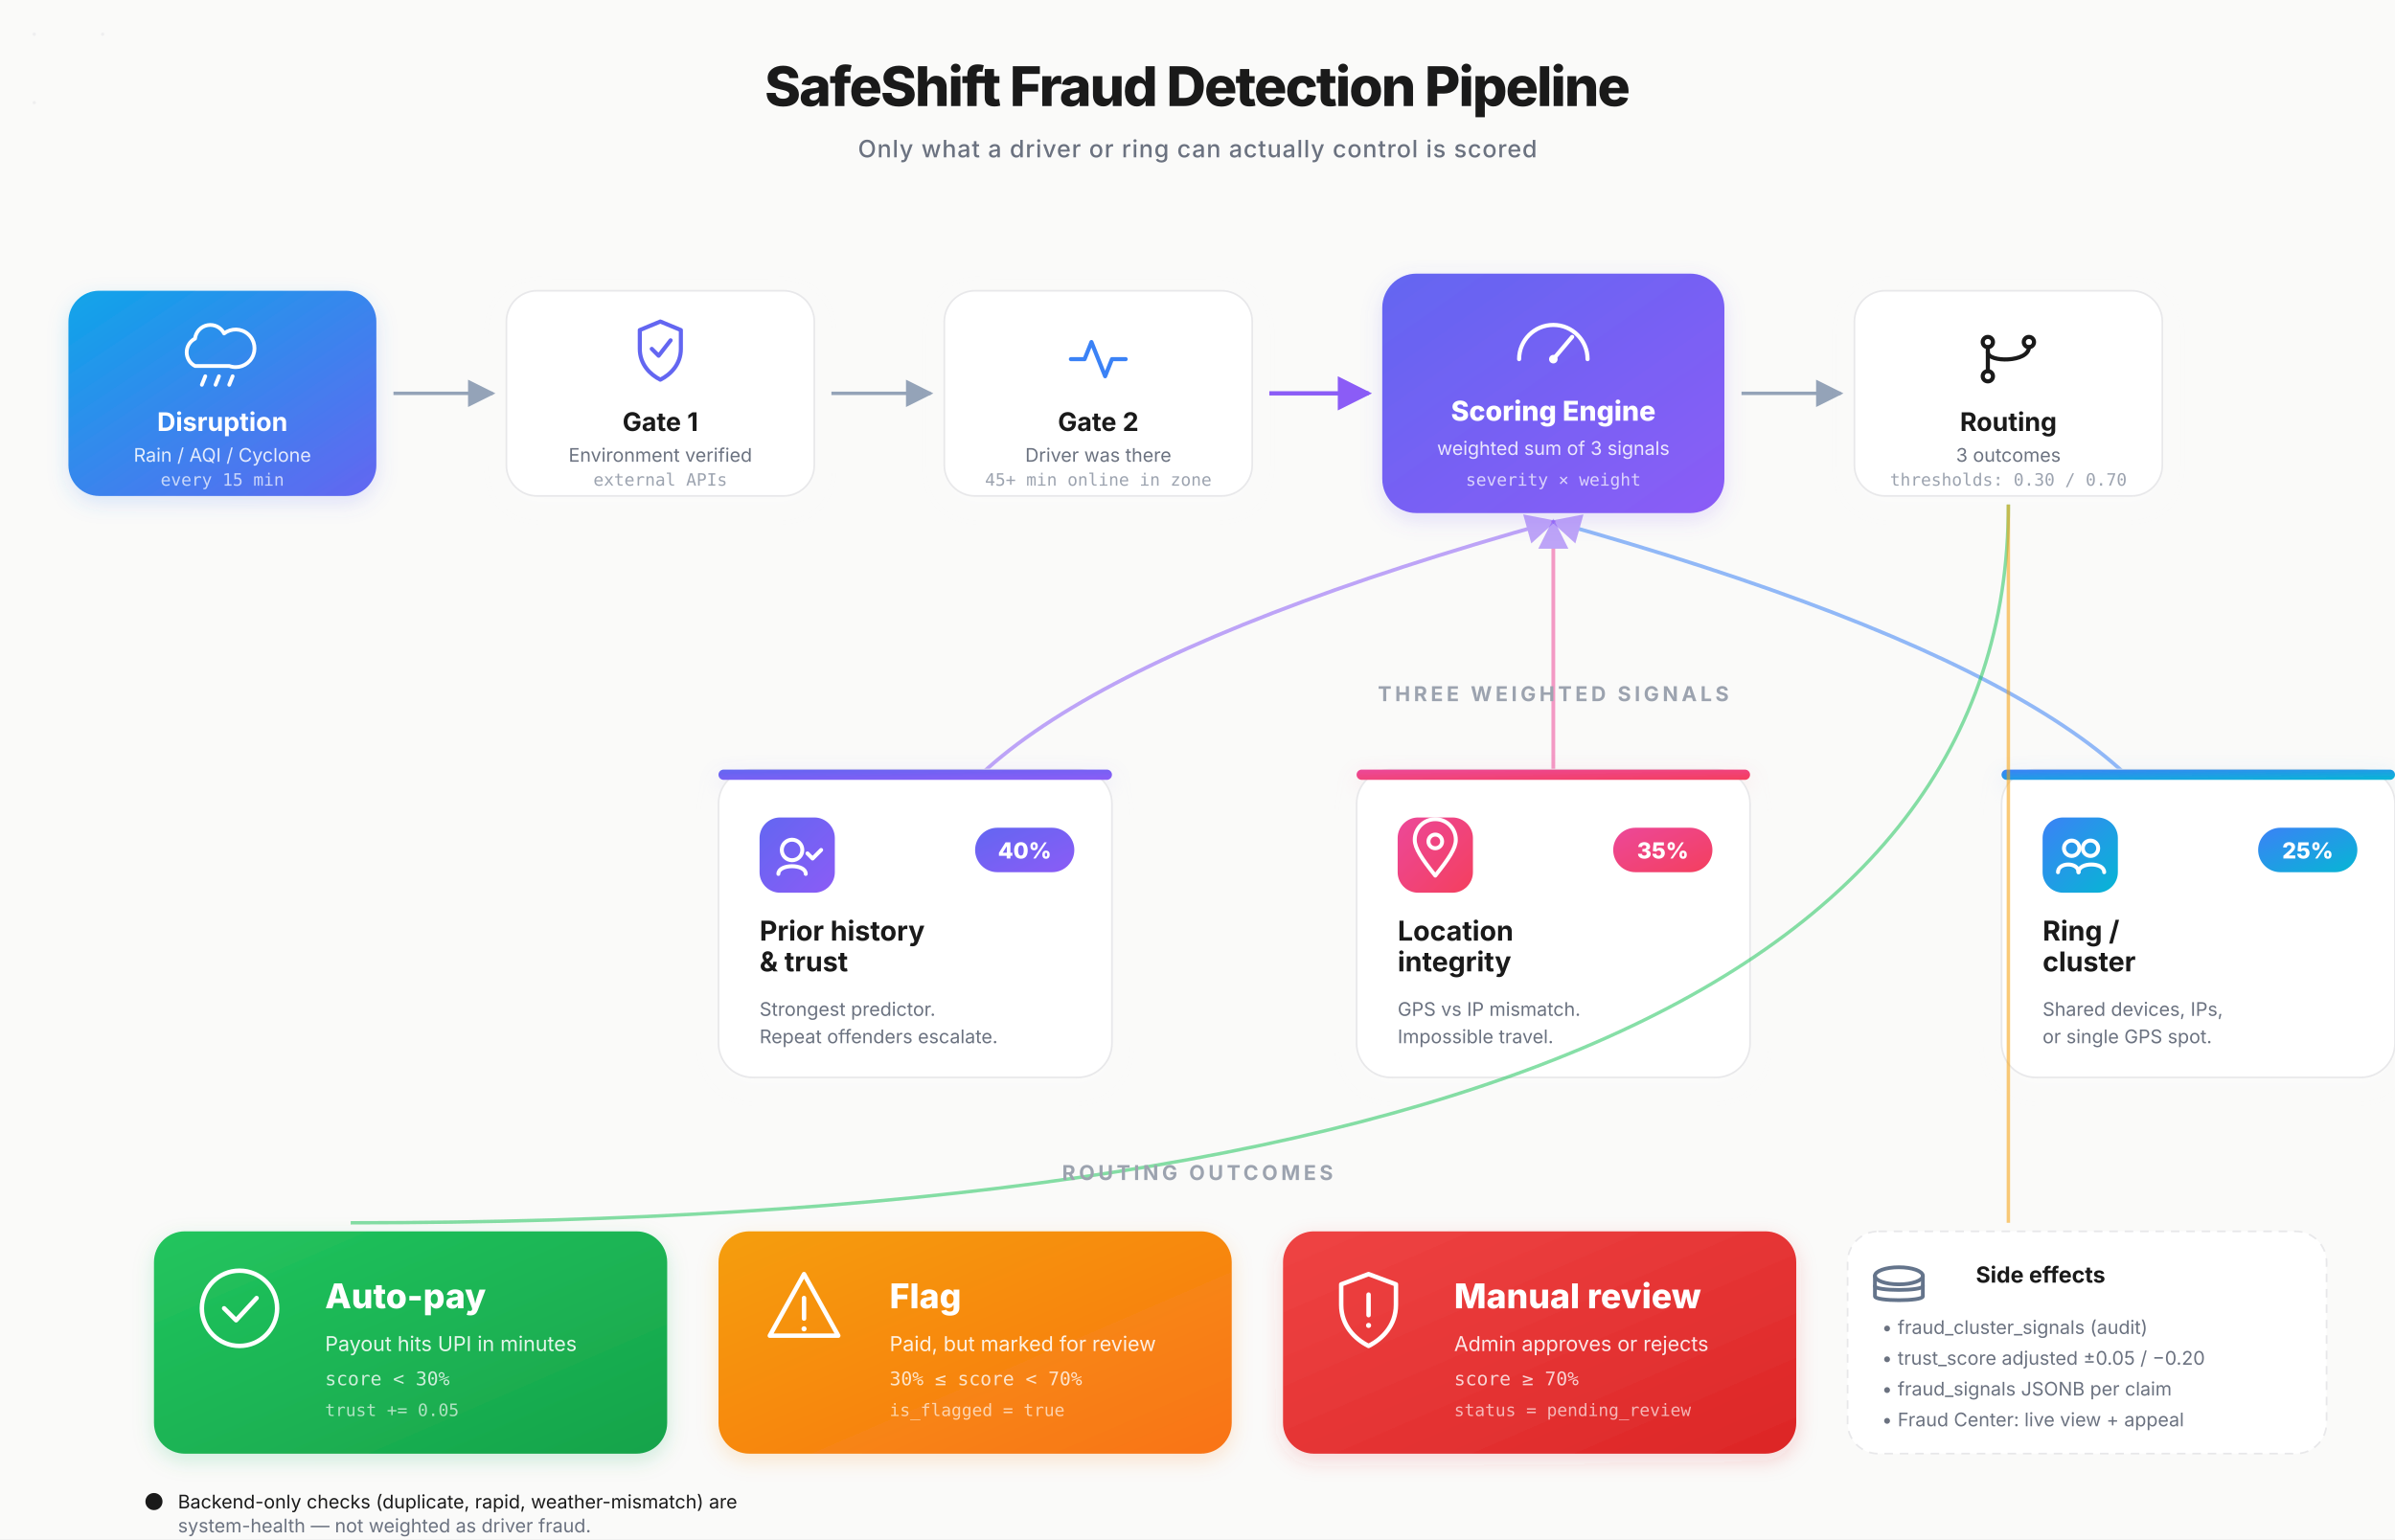
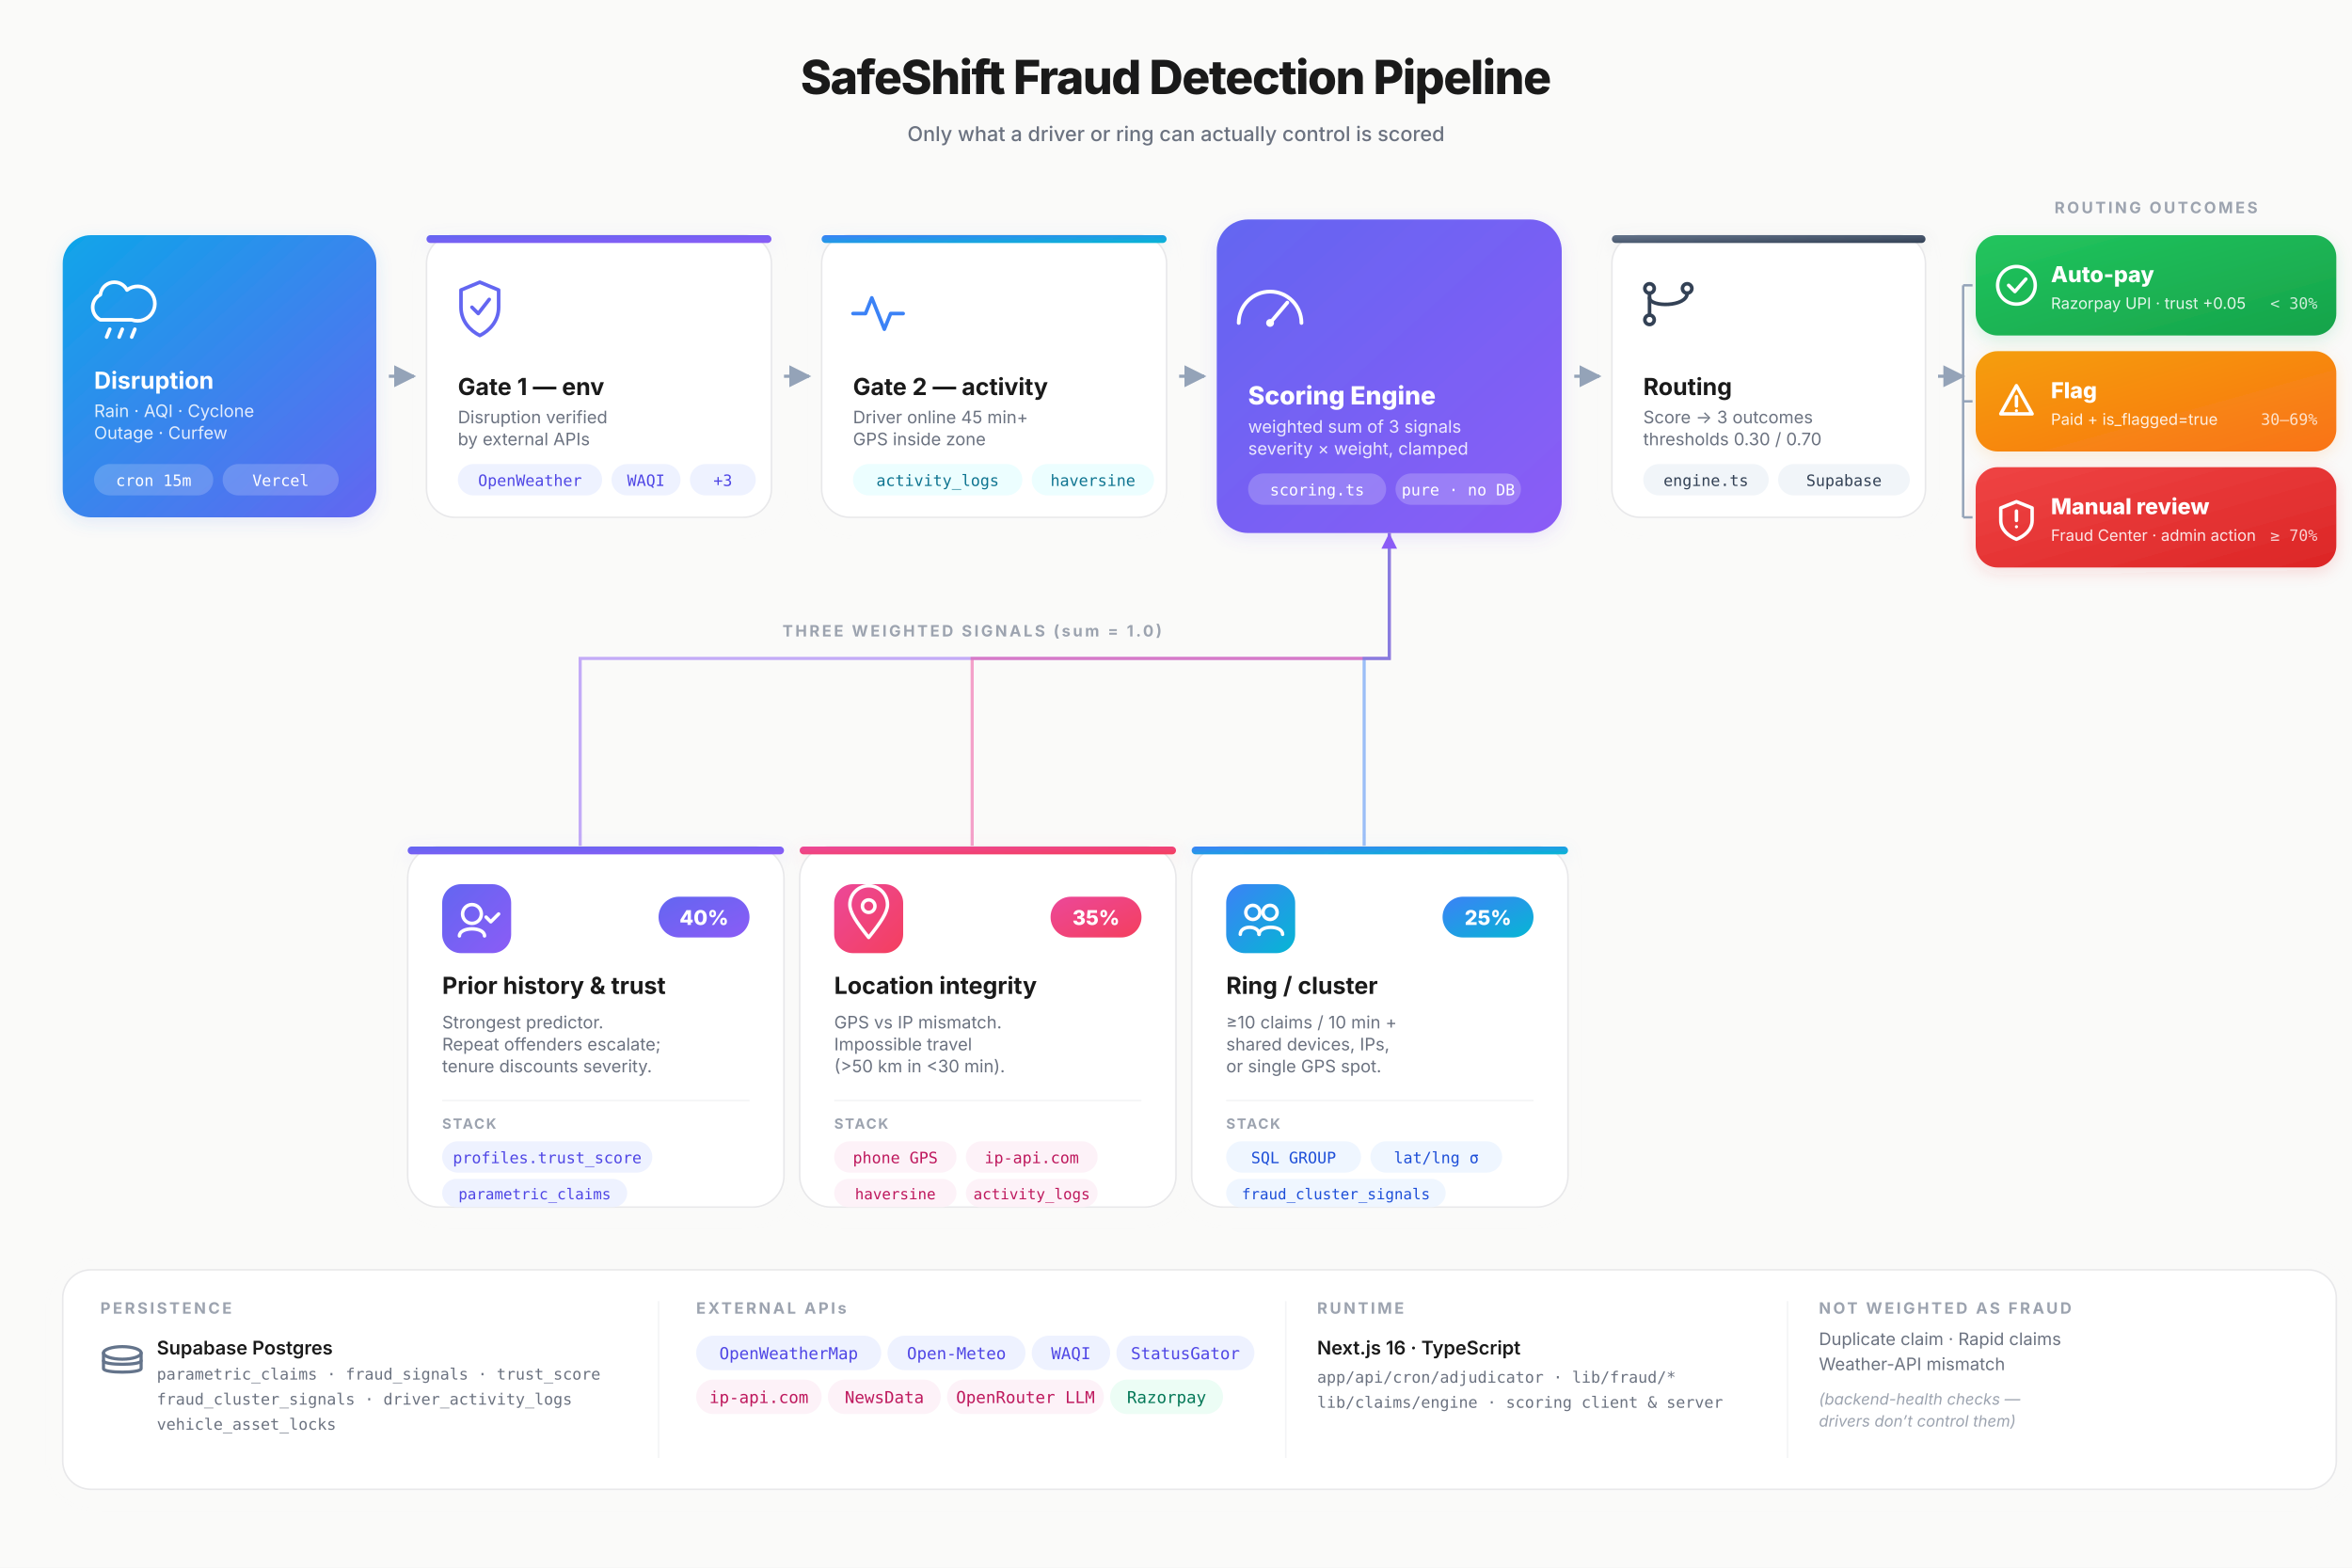
- <svg xmlns="http://www.w3.org/2000/svg" viewBox="0 0 1400 900" font-family="Inter, -apple-system, BlinkMacSystemFont, 'Segoe UI', system-ui, sans-serif">
+ <svg xmlns="http://www.w3.org/2000/svg" viewBox="0 0 1500 1000" font-family="Inter, -apple-system, BlinkMacSystemFont, 'Segoe UI', system-ui, sans-serif">
  <defs>
    <linearGradient id="gIndigo" x1="0" y1="0" x2="1" y2="1">
      <stop offset="0%" stop-color="#6366F1" />
      <stop offset="100%" stop-color="#8B5CF6" />
    </linearGradient>
    <linearGradient id="gPink" x1="0" y1="0" x2="1" y2="1">
      <stop offset="0%" stop-color="#EC4899" />
      <stop offset="100%" stop-color="#F43F5E" />
    </linearGradient>
    <linearGradient id="gBlue" x1="0" y1="0" x2="1" y2="1">
      <stop offset="0%" stop-color="#3B82F6" />
      <stop offset="100%" stop-color="#06B6D4" />
    </linearGradient>
    <linearGradient id="gGreen" x1="0" y1="0" x2="1" y2="1">
      <stop offset="0%" stop-color="#22C55E" />
      <stop offset="100%" stop-color="#16A34A" />
    </linearGradient>
    <linearGradient id="gAmber" x1="0" y1="0" x2="1" y2="1">
      <stop offset="0%" stop-color="#F59E0B" />
      <stop offset="100%" stop-color="#F97316" />
    </linearGradient>
    <linearGradient id="gRed" x1="0" y1="0" x2="1" y2="1">
      <stop offset="0%" stop-color="#EF4444" />
      <stop offset="100%" stop-color="#DC2626" />
    </linearGradient>
    <linearGradient id="gSky" x1="0" y1="0" x2="1" y2="1">
      <stop offset="0%" stop-color="#0EA5E9" />
      <stop offset="100%" stop-color="#6366F1" />
    </linearGradient>
    <linearGradient id="gSlate" x1="0" y1="0" x2="1" y2="1">
      <stop offset="0%" stop-color="#64748B" />
-       <stop offset="100%" stop-color="#475569" />
+       <stop offset="100%" stop-color="#334155" />
    </linearGradient>
    <filter id="softShadow" x="-20%" y="-20%" width="140%" height="140%">
-       <feGaussianBlur stdDeviation="6" result="blur" />
-       <feOffset dy="4" />
+       <feGaussianBlur stdDeviation="5" result="blur" />
+       <feOffset dy="3" />
      <feComponentTransfer>
-         <feFuncA type="linear" slope="0.18" />
+         <feFuncA type="linear" slope="0.14" />
      </feComponentTransfer>
      <feMerge>
        <feMergeNode />
        <feMergeNode in="SourceGraphic" />
      </feMerge>
    </filter>
-     <marker id="arrow" viewBox="0 0 10 10" refX="9" refY="5" markerWidth="8" markerHeight="8" orient="auto-start-reverse">
+     <marker id="arrow" viewBox="0 0 10 10" refX="9" refY="5" markerWidth="7" markerHeight="7" orient="auto-start-reverse">
      <path d="M 0 0 L 10 5 L 0 10 z" fill="#94A3B8" />
    </marker>
-     <marker id="arrowIndigo" viewBox="0 0 10 10" refX="9" refY="5" markerWidth="8" markerHeight="8" orient="auto-start-reverse">
+     <marker id="arrowIndigo" viewBox="0 0 10 10" refX="9" refY="5" markerWidth="7" markerHeight="7" orient="auto-start-reverse">
      <path d="M 0 0 L 10 5 L 0 10 z" fill="#8B5CF6" />
    </marker>
-     <marker id="arrowGreen" viewBox="0 0 10 10" refX="9" refY="5" markerWidth="8" markerHeight="8" orient="auto-start-reverse">
-       <path d="M 0 0 L 10 5 L 0 10 z" fill="#22C55E" />
-     </marker>
-     <marker id="arrowAmber" viewBox="0 0 10 10" refX="9" refY="5" markerWidth="8" markerHeight="8" orient="auto-start-reverse">
-       <path d="M 0 0 L 10 5 L 0 10 z" fill="#F59E0B" />
-     </marker>
-     <marker id="arrowRed" viewBox="0 0 10 10" refX="9" refY="5" markerWidth="8" markerHeight="8" orient="auto-start-reverse">
-       <path d="M 0 0 L 10 5 L 0 10 z" fill="#EF4444" />
-     </marker>
  </defs>
-   <rect width="1400" height="900" fill="#FAFAF9" />
-   <g fill="#E8E8EA" opacity="0.6">
-     <circle cx="20" cy="20" r="1" />
-     <circle cx="20" cy="60" r="1" />
-     <circle cx="60" cy="20" r="1" />
-   </g>
-   <text x="700" y="62" text-anchor="middle" font-size="32" font-weight="800" fill="#1A1A1A" letter-spacing="-1">
+   <rect width="1500" height="1000" fill="#FAFAF9" />
+   <text x="750" y="60" text-anchor="middle" font-size="30" font-weight="800" fill="#1A1A1A" letter-spacing="-0.8">
    SafeShift Fraud Detection Pipeline
  </text>
-   <text x="700" y="92" text-anchor="middle" font-size="14" font-weight="500" fill="#6B7280" letter-spacing="0.5">
+   <text x="750" y="90" text-anchor="middle" font-size="13" font-weight="500" fill="#6B7280">
    Only what a driver or ring can actually control is scored
  </text>
  <g filter="url(#softShadow)">
-     <rect x="40" y="170" width="180" height="120" rx="18" fill="url(#gSky)" />
-   </g>
-   <g transform="translate(130, 202)" fill="none" stroke="#fff" stroke-width="2.2" stroke-linecap="round" stroke-linejoin="round">
-     <path d="M -16 -4 a 9 9 0 0 1 17 -3 a 11 11 0 1 1 3 19 h -20 a 9 9 0 0 1 0 -16" />
-     <line x1="-10" y1="18" x2="-12" y2="23" />
-     <line x1="-2" y1="18" x2="-4" y2="23" />
-     <line x1="6" y1="18" x2="4" y2="23" />
-   </g>
-   <text x="130" y="252" text-anchor="middle" font-size="15" font-weight="700" fill="#fff">Disruption</text>
-   <text x="130" y="270" text-anchor="middle" font-size="11" fill="rgba(255,255,255,0.85)">Rain / AQI / Cyclone</text>
-   <text x="130" y="284" text-anchor="middle" font-size="10" font-family="IBM Plex Mono, monospace" fill="rgba(255,255,255,0.7)">every 15 min</text>
-   <line x1="230" y1="230" x2="288" y2="230" stroke="#94A3B8" stroke-width="2" marker-end="url(#arrow)" />
-   <g filter="url(#softShadow)">
-     <rect x="296" y="170" width="180" height="120" rx="18" fill="#fff" stroke="#E8E8EA" />
-   </g>
-   <g transform="translate(386, 202)" fill="none" stroke="#6366F1" stroke-width="2.4" stroke-linecap="round" stroke-linejoin="round">
+     <rect x="40" y="150" width="200" height="180" rx="18" fill="url(#gSky)" />
+   </g>
+   <g transform="translate(80, 190)" fill="none" stroke="#fff" stroke-width="2.3" stroke-linecap="round" stroke-linejoin="round">
+     <path d="M -16 -2 a 9 9 0 0 1 17 -3 a 11 11 0 1 1 3 19 h -20 a 9 9 0 0 1 0 -16" />
+     <line x1="-10" y1="20" x2="-12" y2="25" />
+     <line x1="-2" y1="20" x2="-4" y2="25" />
+     <line x1="6" y1="20" x2="4" y2="25" />
+   </g>
+   <text x="60" y="248" font-size="15" font-weight="700" fill="#fff">Disruption</text>
+   <text x="60" y="266" font-size="11" fill="rgba(255,255,255,0.85)">Rain · AQI · Cyclone</text>
+   <text x="60" y="280" font-size="11" fill="rgba(255,255,255,0.85)">Outage · Curfew</text>
+   <rect x="60" y="296" width="76" height="20" rx="10" fill="rgba(255,255,255,0.18)" />
+   <text x="98" y="310" text-anchor="middle" font-size="10" font-family="IBM Plex Mono, monospace" fill="#fff">cron 15m</text>
+   <rect x="142" y="296" width="74" height="20" rx="10" fill="rgba(255,255,255,0.18)" />
+   <text x="179" y="310" text-anchor="middle" font-size="10" font-family="IBM Plex Mono, monospace" fill="#fff">Vercel</text>
+   <line x1="248" y1="240" x2="264" y2="240" stroke="#94A3B8" stroke-width="2" marker-end="url(#arrow)" />
+   <g filter="url(#softShadow)">
+     <rect x="272" y="150" width="220" height="180" rx="18" fill="#fff" stroke="#E8E8EA" />
+     <rect x="272" y="150" width="220" height="5" rx="2.5" fill="url(#gIndigo)" />
+   </g>
+   <g transform="translate(306, 194)" fill="none" stroke="#6366F1" stroke-width="2.3" stroke-linecap="round" stroke-linejoin="round">
    <path d="M 0 -14 L -12 -9 V 2 C -12 11 -6 17 0 20 C 6 17 12 11 12 2 V -9 Z" />
    <polyline points="-5,2 -1,6 6,-3" />
  </g>
-   <text x="386" y="252" text-anchor="middle" font-size="15" font-weight="700" fill="#1A1A1A">Gate 1</text>
-   <text x="386" y="270" text-anchor="middle" font-size="11" fill="#6B7280">Environment verified</text>
-   <text x="386" y="284" text-anchor="middle" font-size="10" font-family="IBM Plex Mono, monospace" fill="#9CA3AF">external APIs</text>
-   <line x1="486" y1="230" x2="544" y2="230" stroke="#94A3B8" stroke-width="2" marker-end="url(#arrow)" />
-   <g filter="url(#softShadow)">
-     <rect x="552" y="170" width="180" height="120" rx="18" fill="#fff" stroke="#E8E8EA" />
-   </g>
-   <g transform="translate(642, 210)" fill="none" stroke="#3B82F6" stroke-width="2.4" stroke-linecap="round" stroke-linejoin="round">
+   <text x="292" y="252" font-size="15" font-weight="700" fill="#1A1A1A">Gate 1 — env</text>
+   <text x="292" y="270" font-size="11" fill="#6B7280">Disruption verified</text>
+   <text x="292" y="284" font-size="11" fill="#6B7280">by external APIs</text>
+   <rect x="292" y="296" width="92" height="20" rx="10" fill="#EEF2FF" />
+   <text x="338" y="310" text-anchor="middle" font-size="10" font-family="IBM Plex Mono, monospace" fill="#4F46E5">OpenWeather</text>
+   <rect x="390" y="296" width="44" height="20" rx="10" fill="#EEF2FF" />
+   <text x="412" y="310" text-anchor="middle" font-size="10" font-family="IBM Plex Mono, monospace" fill="#4F46E5">WAQI</text>
+   <rect x="440" y="296" width="42" height="20" rx="10" fill="#EEF2FF" />
+   <text x="461" y="310" text-anchor="middle" font-size="10" font-family="IBM Plex Mono, monospace" fill="#4F46E5">+3</text>
+   <line x1="500" y1="240" x2="516" y2="240" stroke="#94A3B8" stroke-width="2" marker-end="url(#arrow)" />
+   <g filter="url(#softShadow)">
+     <rect x="524" y="150" width="220" height="180" rx="18" fill="#fff" stroke="#E8E8EA" />
+     <rect x="524" y="150" width="220" height="5" rx="2.5" fill="url(#gBlue)" />
+   </g>
+   <g transform="translate(560, 200)" fill="none" stroke="#3B82F6" stroke-width="2.3" stroke-linecap="round" stroke-linejoin="round">
    <polyline points="-16,0 -8,0 -4,-10 4,10 8,0 16,0" />
  </g>
-   <text x="642" y="252" text-anchor="middle" font-size="15" font-weight="700" fill="#1A1A1A">Gate 2</text>
-   <text x="642" y="270" text-anchor="middle" font-size="11" fill="#6B7280">Driver was there</text>
-   <text x="642" y="284" text-anchor="middle" font-size="10" font-family="IBM Plex Mono, monospace" fill="#9CA3AF">45+ min online in zone</text>
-   <line x1="742" y1="230" x2="800" y2="230" stroke="#8B5CF6" stroke-width="2.5" marker-end="url(#arrowIndigo)" />
-   <g filter="url(#softShadow)">
-     <rect x="808" y="160" width="200" height="140" rx="20" fill="url(#gIndigo)" />
-   </g>
-   <g transform="translate(908, 200)" fill="none" stroke="#fff" stroke-width="2.4" stroke-linecap="round" stroke-linejoin="round">
-     <path d="M -20 10 A 20 20 0 0 1 20 10" />
-     <line x1="0" y1="10" x2="11" y2="-3" />
-     <circle cx="0" cy="10" r="2.5" fill="#fff" stroke="none" />
-   </g>
-   <text x="908" y="246" text-anchor="middle" font-size="16" font-weight="800" fill="#fff">Scoring Engine</text>
-   <text x="908" y="266" text-anchor="middle" font-size="11" fill="rgba(255,255,255,0.85)">weighted sum of 3 signals</text>
-   <text x="908" y="284" text-anchor="middle" font-size="10" font-family="IBM Plex Mono, monospace" fill="rgba(255,255,255,0.72)">severity × weight</text>
-   <line x1="1018" y1="230" x2="1076" y2="230" stroke="#94A3B8" stroke-width="2" marker-end="url(#arrow)" />
-   <g filter="url(#softShadow)">
-     <rect x="1084" y="170" width="180" height="120" rx="18" fill="#fff" stroke="#E8E8EA" />
-   </g>
-   <g transform="translate(1174, 210)" fill="none" stroke="#1A1A1A" stroke-width="2.4" stroke-linecap="round" stroke-linejoin="round">
+   <text x="544" y="252" font-size="15" font-weight="700" fill="#1A1A1A">Gate 2 — activity</text>
+   <text x="544" y="270" font-size="11" fill="#6B7280">Driver online 45 min+</text>
+   <text x="544" y="284" font-size="11" fill="#6B7280">GPS inside zone</text>
+   <rect x="544" y="296" width="108" height="20" rx="10" fill="#ECFEFF" />
+   <text x="598" y="310" text-anchor="middle" font-size="10" font-family="IBM Plex Mono, monospace" fill="#0E7490">activity_logs</text>
+   <rect x="658" y="296" width="78" height="20" rx="10" fill="#ECFEFF" />
+   <text x="697" y="310" text-anchor="middle" font-size="10" font-family="IBM Plex Mono, monospace" fill="#0E7490">haversine</text>
+   <line x1="752" y1="240" x2="768" y2="240" stroke="#94A3B8" stroke-width="2" marker-end="url(#arrow)" />
+   <g filter="url(#softShadow)">
+     <rect x="776" y="140" width="220" height="200" rx="20" fill="url(#gIndigo)" />
+   </g>
+   <g transform="translate(810, 194)" fill="none" stroke="#fff" stroke-width="2.4" stroke-linecap="round" stroke-linejoin="round">
+     <path d="M -20 12 A 20 20 0 0 1 20 12" />
+     <line x1="0" y1="12" x2="11" y2="-1" />
+     <circle cx="0" cy="12" r="2.5" fill="#fff" stroke="none" />
+   </g>
+   <text x="796" y="258" font-size="16" font-weight="800" fill="#fff">Scoring Engine</text>
+   <text x="796" y="276" font-size="11" fill="rgba(255,255,255,0.85)">weighted sum of 3 signals</text>
+   <text x="796" y="290" font-size="11" fill="rgba(255,255,255,0.85)">severity × weight, clamped</text>
+   <rect x="796" y="302" width="88" height="20" rx="10" fill="rgba(255,255,255,0.20)" />
+   <text x="840" y="316" text-anchor="middle" font-size="10" font-family="IBM Plex Mono, monospace" fill="#fff">scoring.ts</text>
+   <rect x="890" y="302" width="80" height="20" rx="10" fill="rgba(255,255,255,0.20)" />
+   <text x="930" y="316" text-anchor="middle" font-size="10" font-family="IBM Plex Mono, monospace" fill="#fff">pure · no DB</text>
+   <line x1="1004" y1="240" x2="1020" y2="240" stroke="#94A3B8" stroke-width="2" marker-end="url(#arrow)" />
+   <g filter="url(#softShadow)">
+     <rect x="1028" y="150" width="200" height="180" rx="18" fill="#fff" stroke="#E8E8EA" />
+     <rect x="1028" y="150" width="200" height="5" rx="2.5" fill="url(#gSlate)" />
+   </g>
+   <g transform="translate(1064, 194)" fill="none" stroke="#334155" stroke-width="2.3" stroke-linecap="round" stroke-linejoin="round">
    <circle cx="-12" cy="-10" r="3" />
    <circle cx="-12" cy="10" r="3" />
    <circle cx="12" cy="-10" r="3" />
    <line x1="-12" y1="-7" x2="-12" y2="7" />
    <path d="M -12 -4 C -12 2 12 2 12 -7" />
  </g>
-   <text x="1174" y="252" text-anchor="middle" font-size="15" font-weight="700" fill="#1A1A1A">Routing</text>
-   <text x="1174" y="270" text-anchor="middle" font-size="11" fill="#6B7280">3 outcomes</text>
-   <text x="1174" y="284" text-anchor="middle" font-size="10" font-family="IBM Plex Mono, monospace" fill="#9CA3AF">thresholds: 0.30 / 0.70</text>
-   <path d="M 533 530 Q 533 410 908 305" stroke="#8B5CF6" stroke-width="2.2" fill="none" opacity="0.55" marker-end="url(#arrowIndigo)" />
-   <path d="M 908 540 L 908 305" stroke="#EC4899" stroke-width="2.2" fill="none" opacity="0.55" marker-end="url(#arrowIndigo)" />
-   <path d="M 1283 530 Q 1283 410 908 305" stroke="#3B82F6" stroke-width="2.2" fill="none" opacity="0.55" marker-end="url(#arrowIndigo)" />
-   <text x="908" y="410" text-anchor="middle" font-size="12" font-weight="700" fill="#9CA3AF" letter-spacing="2" text-transform="uppercase">
-     THREE WEIGHTED SIGNALS
+   <text x="1048" y="252" font-size="15" font-weight="700" fill="#1A1A1A">Routing</text>
+   <text x="1048" y="270" font-size="11" fill="#6B7280">Score → 3 outcomes</text>
+   <text x="1048" y="284" font-size="11" fill="#6B7280">thresholds 0.30 / 0.70</text>
+   <rect x="1048" y="296" width="80" height="20" rx="10" fill="#F1F5F9" />
+   <text x="1088" y="310" text-anchor="middle" font-size="10" font-family="IBM Plex Mono, monospace" fill="#334155">engine.ts</text>
+   <rect x="1134" y="296" width="84" height="20" rx="10" fill="#F1F5F9" />
+   <text x="1176" y="310" text-anchor="middle" font-size="10" font-family="IBM Plex Mono, monospace" fill="#334155">Supabase</text>
+   <line x1="1236" y1="240" x2="1252" y2="240" stroke="#94A3B8" stroke-width="2" marker-end="url(#arrow)" />
+   <text x="1375" y="136" text-anchor="middle" font-size="10" font-weight="700" fill="#9CA3AF" letter-spacing="1.5">ROUTING OUTCOMES</text>
+   <g filter="url(#softShadow)">
+     <rect x="1260" y="150" width="230" height="64" rx="14" fill="url(#gGreen)" />
+   </g>
+   <g transform="translate(1286, 182)" fill="none" stroke="#fff" stroke-width="2.2" stroke-linecap="round" stroke-linejoin="round">
+     <circle cx="0" cy="0" r="12" />
+     <polyline points="-5,0 -1,4 6,-4" />
+   </g>
+   <text x="1308" y="180" font-size="14" font-weight="800" fill="#fff">Auto-pay</text>
+   <text x="1308" y="197" font-size="10" fill="rgba(255,255,255,0.88)">Razorpay UPI · trust +0.05</text>
+   <text x="1478" y="197" text-anchor="end" font-size="10" font-family="IBM Plex Mono, monospace" fill="rgba(255,255,255,0.78)">&lt; 30%</text>
+   <g filter="url(#softShadow)">
+     <rect x="1260" y="224" width="230" height="64" rx="14" fill="url(#gAmber)" />
+   </g>
+   <g transform="translate(1286, 256)" fill="none" stroke="#fff" stroke-width="2.2" stroke-linecap="round" stroke-linejoin="round">
+     <path d="M 0 -10 L 10 8 L -10 8 Z" />
+     <line x1="0" y1="-3" x2="0" y2="3" />
+     <circle cx="0" cy="6" r="1" fill="#fff" stroke="none" />
+   </g>
+   <text x="1308" y="254" font-size="14" font-weight="800" fill="#fff">Flag</text>
+   <text x="1308" y="271" font-size="10" fill="rgba(255,255,255,0.88)">Paid + is_flagged=true</text>
+   <text x="1478" y="271" text-anchor="end" font-size="10" font-family="IBM Plex Mono, monospace" fill="rgba(255,255,255,0.78)">30–69%</text>
+   <g filter="url(#softShadow)">
+     <rect x="1260" y="298" width="230" height="64" rx="14" fill="url(#gRed)" />
+   </g>
+   <g transform="translate(1286, 330)" fill="none" stroke="#fff" stroke-width="2.2" stroke-linecap="round" stroke-linejoin="round">
+     <path d="M 0 -10 L -10 -6 V 2 C -10 8 -5 12 0 14 C 5 12 10 8 10 2 V -6 Z" />
+     <line x1="0" y1="-4" x2="0" y2="2" />
+     <circle cx="0" cy="6" r="1" fill="#fff" stroke="none" />
+   </g>
+   <text x="1308" y="328" font-size="14" font-weight="800" fill="#fff">Manual review</text>
+   <text x="1308" y="345" font-size="10" fill="rgba(255,255,255,0.88)">Fraud Center · admin action</text>
+   <text x="1478" y="345" text-anchor="end" font-size="10" font-family="IBM Plex Mono, monospace" fill="rgba(255,255,255,0.78)">≥ 70%</text>
+   <line x1="1252" y1="182" x2="1252" y2="330" stroke="#94A3B8" stroke-width="1.5" />
+   <line x1="1252" y1="182" x2="1258" y2="182" stroke="#94A3B8" stroke-width="1.5" />
+   <line x1="1252" y1="256" x2="1258" y2="256" stroke="#94A3B8" stroke-width="1.5" />
+   <line x1="1252" y1="330" x2="1258" y2="330" stroke="#94A3B8" stroke-width="1.5" />
+   <path d="M 370 540 L 370 420 L 886 420 L 886 340" stroke="#8B5CF6" stroke-width="2" fill="none" opacity="0.5" />
+   <path d="M 620 540 L 620 420 L 886 420 L 886 340" stroke="#EC4899" stroke-width="2" fill="none" opacity="0.5" />
+   <path d="M 870 540 L 870 420 L 886 420 L 886 340" stroke="#3B82F6" stroke-width="2" fill="none" opacity="0.5" />
+   <polygon points="886,340 881,350 891,350" fill="#8B5CF6" />
+   <text x="620" y="406" text-anchor="middle" font-size="10" font-weight="700" fill="#9CA3AF" letter-spacing="1.5">
+     THREE WEIGHTED SIGNALS  (sum = 1.0)
  </text>
  <g filter="url(#softShadow)">
-     <rect x="420" y="450" width="230" height="180" rx="20" fill="#fff" stroke="#E8E8EA" />
-     <rect x="420" y="450" width="230" height="6" rx="3" fill="url(#gIndigo)" />
-   </g>
-   <rect x="444" y="478" width="44" height="44" rx="12" fill="url(#gIndigo)" />
-   <g transform="translate(466, 500)" fill="none" stroke="#fff" stroke-width="2.3" stroke-linecap="round" stroke-linejoin="round">
+     <rect x="260" y="540" width="240" height="230" rx="20" fill="#fff" stroke="#E8E8EA" />
+     <rect x="260" y="540" width="240" height="5" rx="2.5" fill="url(#gIndigo)" />
+   </g>
+   <rect x="282" y="564" width="44" height="44" rx="12" fill="url(#gIndigo)" />
+   <g transform="translate(304, 586)" fill="none" stroke="#fff" stroke-width="2.2" stroke-linecap="round" stroke-linejoin="round">
    <circle cx="-3" cy="-3" r="6" />
    <path d="M -11 11 C -11 5 5 5 5 11" />
    <polyline points="6,-1 9,2 14,-3" />
  </g>
-   <rect x="570" y="484" width="58" height="26" rx="13" fill="url(#gIndigo)" />
-   <text x="599" y="502" text-anchor="middle" font-size="13" font-weight="800" fill="#fff">40%</text>
-   <text x="444" y="550" font-size="16" font-weight="700" fill="#1A1A1A">Prior history</text>
-   <text x="444" y="568" font-size="16" font-weight="700" fill="#1A1A1A">&amp; trust</text>
-   <text x="444" y="594" font-size="11" fill="#6B7280">Strongest predictor.</text>
-   <text x="444" y="610" font-size="11" fill="#6B7280">Repeat offenders escalate.</text>
-   <g filter="url(#softShadow)">
-     <rect x="793" y="450" width="230" height="180" rx="20" fill="#fff" stroke="#E8E8EA" />
-     <rect x="793" y="450" width="230" height="6" rx="3" fill="url(#gPink)" />
-   </g>
-   <rect x="817" y="478" width="44" height="44" rx="12" fill="url(#gPink)" />
-   <g transform="translate(839, 500)" fill="none" stroke="#fff" stroke-width="2.3" stroke-linecap="round" stroke-linejoin="round">
+   <rect x="420" y="572" width="58" height="26" rx="13" fill="url(#gIndigo)" />
+   <text x="449" y="590" text-anchor="middle" font-size="13" font-weight="800" fill="#fff">40%</text>
+   <text x="282" y="634" font-size="15" font-weight="700" fill="#1A1A1A">Prior history &amp; trust</text>
+   <text x="282" y="656" font-size="11" fill="#6B7280">Strongest predictor.</text>
+   <text x="282" y="670" font-size="11" fill="#6B7280">Repeat offenders escalate;</text>
+   <text x="282" y="684" font-size="11" fill="#6B7280">tenure discounts severity.</text>
+   <line x1="282" y1="702" x2="478" y2="702" stroke="#F3F4F6" />
+   <text x="282" y="720" font-size="9" font-weight="700" fill="#9CA3AF" letter-spacing="1">STACK</text>
+   <rect x="282" y="728" width="134" height="20" rx="10" fill="#EEF2FF" />
+   <text x="349" y="742" text-anchor="middle" font-size="10" font-family="IBM Plex Mono, monospace" fill="#4F46E5">profiles.trust_score</text>
+   <rect x="282" y="752" width="118" height="18" rx="9" fill="#EEF2FF" />
+   <text x="341" y="765" text-anchor="middle" font-size="9.5" font-family="IBM Plex Mono, monospace" fill="#4F46E5">parametric_claims</text>
+   <g filter="url(#softShadow)">
+     <rect x="510" y="540" width="240" height="230" rx="20" fill="#fff" stroke="#E8E8EA" />
+     <rect x="510" y="540" width="240" height="5" rx="2.5" fill="url(#gPink)" />
+   </g>
+   <rect x="532" y="564" width="44" height="44" rx="12" fill="url(#gPink)" />
+   <g transform="translate(554, 586)" fill="none" stroke="#fff" stroke-width="2.2" stroke-linecap="round" stroke-linejoin="round">
    <path d="M 0 12 C 8 2 12 -4 12 -9 A 12 12 0 1 0 -12 -9 C -12 -4 -8 2 0 12 Z" />
    <circle cx="0" cy="-8" r="4" />
  </g>
-   <rect x="943" y="484" width="58" height="26" rx="13" fill="url(#gPink)" />
-   <text x="972" y="502" text-anchor="middle" font-size="13" font-weight="800" fill="#fff">35%</text>
-   <text x="817" y="550" font-size="16" font-weight="700" fill="#1A1A1A">Location</text>
-   <text x="817" y="568" font-size="16" font-weight="700" fill="#1A1A1A">integrity</text>
-   <text x="817" y="594" font-size="11" fill="#6B7280">GPS vs IP mismatch.</text>
-   <text x="817" y="610" font-size="11" fill="#6B7280">Impossible travel.</text>
-   <g filter="url(#softShadow)">
-     <rect x="1170" y="450" width="230" height="180" rx="20" fill="#fff" stroke="#E8E8EA" />
-     <rect x="1170" y="450" width="230" height="6" rx="3" fill="url(#gBlue)" />
-   </g>
-   <rect x="1194" y="478" width="44" height="44" rx="12" fill="url(#gBlue)" />
-   <g transform="translate(1216, 500)" fill="none" stroke="#fff" stroke-width="2.3" stroke-linecap="round" stroke-linejoin="round">
+   <rect x="670" y="572" width="58" height="26" rx="13" fill="url(#gPink)" />
+   <text x="699" y="590" text-anchor="middle" font-size="13" font-weight="800" fill="#fff">35%</text>
+   <text x="532" y="634" font-size="15" font-weight="700" fill="#1A1A1A">Location integrity</text>
+   <text x="532" y="656" font-size="11" fill="#6B7280">GPS vs IP mismatch.</text>
+   <text x="532" y="670" font-size="11" fill="#6B7280">Impossible travel</text>
+   <text x="532" y="684" font-size="11" fill="#6B7280">(&gt;50 km in &lt;30 min).</text>
+   <line x1="532" y1="702" x2="728" y2="702" stroke="#F3F4F6" />
+   <text x="532" y="720" font-size="9" font-weight="700" fill="#9CA3AF" letter-spacing="1">STACK</text>
+   <rect x="532" y="728" width="78" height="20" rx="10" fill="#FDF2F8" />
+   <text x="571" y="742" text-anchor="middle" font-size="10" font-family="IBM Plex Mono, monospace" fill="#BE185D">phone GPS</text>
+   <rect x="616" y="728" width="84" height="20" rx="10" fill="#FDF2F8" />
+   <text x="658" y="742" text-anchor="middle" font-size="10" font-family="IBM Plex Mono, monospace" fill="#BE185D">ip-api.com</text>
+   <rect x="532" y="752" width="78" height="18" rx="9" fill="#FDF2F8" />
+   <text x="571" y="765" text-anchor="middle" font-size="9.5" font-family="IBM Plex Mono, monospace" fill="#BE185D">haversine</text>
+   <rect x="616" y="752" width="84" height="18" rx="9" fill="#FDF2F8" />
+   <text x="658" y="765" text-anchor="middle" font-size="9.5" font-family="IBM Plex Mono, monospace" fill="#BE185D">activity_logs</text>
+   <g filter="url(#softShadow)">
+     <rect x="760" y="540" width="240" height="230" rx="20" fill="#fff" stroke="#E8E8EA" />
+     <rect x="760" y="540" width="240" height="5" rx="2.5" fill="url(#gBlue)" />
+   </g>
+   <rect x="782" y="564" width="44" height="44" rx="12" fill="url(#gBlue)" />
+   <g transform="translate(804, 586)" fill="none" stroke="#fff" stroke-width="2.2" stroke-linecap="round" stroke-linejoin="round">
    <circle cx="-5" cy="-4" r="4.5" />
    <circle cx="6" cy="-4" r="4.5" />
    <path d="M -13 10 C -13 4 -1 4 -1 10" />
    <path d="M -1 10 C -1 4 14 4 14 10" />
  </g>
-   <rect x="1320" y="484" width="58" height="26" rx="13" fill="url(#gBlue)" />
-   <text x="1349" y="502" text-anchor="middle" font-size="13" font-weight="800" fill="#fff">25%</text>
-   <text x="1194" y="550" font-size="16" font-weight="700" fill="#1A1A1A">Ring /</text>
-   <text x="1194" y="568" font-size="16" font-weight="700" fill="#1A1A1A">cluster</text>
-   <text x="1194" y="594" font-size="11" fill="#6B7280">Shared devices, IPs,</text>
-   <text x="1194" y="610" font-size="11" fill="#6B7280">or single GPS spot.</text>
-   <path d="M 1174 295 Q 1174 715 205 715" stroke="#22C55E" stroke-width="2" fill="none" opacity="0.55" stroke-dasharray="0" />
-   <path d="M 1174 295 L 1174 715" stroke="#F59E0B" stroke-width="2" fill="none" opacity="0.55" />
-   <text x="700" y="690" text-anchor="middle" font-size="12" font-weight="700" fill="#9CA3AF" letter-spacing="2">
-     ROUTING OUTCOMES
-   </text>
-   <g filter="url(#softShadow)">
-     <rect x="90" y="720" width="300" height="130" rx="18" fill="url(#gGreen)" />
-   </g>
-   <g transform="translate(140, 765)" fill="none" stroke="#fff" stroke-width="2.6" stroke-linecap="round" stroke-linejoin="round">
-     <circle cx="0" cy="0" r="22" />
-     <polyline points="-9,0 -2,7 10,-6" />
-   </g>
-   <text x="190" y="765" font-size="20" font-weight="800" fill="#fff">Auto-pay</text>
-   <text x="190" y="790" font-size="12" fill="rgba(255,255,255,0.88)">Payout hits UPI in minutes</text>
-   <text x="190" y="810" font-size="11" font-family="IBM Plex Mono, monospace" fill="rgba(255,255,255,0.78)">score &lt; 30%</text>
-   <text x="190" y="828" font-size="10" font-family="IBM Plex Mono, monospace" fill="rgba(255,255,255,0.65)">trust += 0.05</text>
-   <g filter="url(#softShadow)">
-     <rect x="420" y="720" width="300" height="130" rx="18" fill="url(#gAmber)" />
-   </g>
-   <g transform="translate(470, 765)" fill="none" stroke="#fff" stroke-width="2.6" stroke-linecap="round" stroke-linejoin="round">
-     <path d="M 0 -20 L 20 16 L -20 16 Z" />
-     <line x1="0" y1="-6" x2="0" y2="6" />
-     <circle cx="0" cy="12" r="1.5" fill="#fff" stroke="none" />
-   </g>
-   <text x="520" y="765" font-size="20" font-weight="800" fill="#fff">Flag</text>
-   <text x="520" y="790" font-size="12" fill="rgba(255,255,255,0.88)">Paid, but marked for review</text>
-   <text x="520" y="810" font-size="11" font-family="IBM Plex Mono, monospace" fill="rgba(255,255,255,0.78)">30% ≤ score &lt; 70%</text>
-   <text x="520" y="828" font-size="10" font-family="IBM Plex Mono, monospace" fill="rgba(255,255,255,0.65)">is_flagged = true</text>
-   <g filter="url(#softShadow)">
-     <rect x="750" y="720" width="300" height="130" rx="18" fill="url(#gRed)" />
-   </g>
-   <g transform="translate(800, 765)" fill="none" stroke="#fff" stroke-width="2.6" stroke-linecap="round" stroke-linejoin="round">
-     <path d="M 0 -20 L -16 -14 V -2 C -16 10 -8 18 0 22 C 8 18 16 10 16 -2 V -14 Z" />
-     <line x1="0" y1="-8" x2="0" y2="4" />
-     <circle cx="0" cy="10" r="1.5" fill="#fff" stroke="none" />
-   </g>
-   <text x="850" y="765" font-size="20" font-weight="800" fill="#fff">Manual review</text>
-   <text x="850" y="790" font-size="12" fill="rgba(255,255,255,0.88)">Admin approves or rejects</text>
-   <text x="850" y="810" font-size="11" font-family="IBM Plex Mono, monospace" fill="rgba(255,255,255,0.78)">score ≥ 70%</text>
-   <text x="850" y="828" font-size="10" font-family="IBM Plex Mono, monospace" fill="rgba(255,255,255,0.65)">status = pending_review</text>
-   <g>
-     <rect x="1080" y="720" width="280" height="130" rx="18" fill="#fff" stroke="#E8E8EA" stroke-dasharray="5,4" />
-     <g transform="translate(1110, 752)" fill="none" stroke="#64748B" stroke-width="2.2" stroke-linecap="round" stroke-linejoin="round">
-       <ellipse cx="0" cy="-6" rx="14" ry="5" />
-       <path d="M -14 -6 V 6 C -14 9 14 9 14 6 V -6" />
-       <path d="M -14 0 C -14 3 14 3 14 0" />
-     </g>
-     <text x="1155" y="750" font-size="13" font-weight="700" fill="#1A1A1A">Side effects</text>
-     <text x="1100" y="780" font-size="11" fill="#6B7280">• fraud_cluster_signals (audit)</text>
-     <text x="1100" y="798" font-size="11" fill="#6B7280">• trust_score adjusted ±0.05 / −0.20</text>
-     <text x="1100" y="816" font-size="11" fill="#6B7280">• fraud_signals JSONB per claim</text>
-     <text x="1100" y="834" font-size="11" fill="#6B7280">• Fraud Center: live view + appeal</text>
-   </g>
-   <g transform="translate(90, 878)">
-     <circle cx="0" cy="0" r="5" fill="#1A1A1A" />
-     <text x="14" y="4" font-size="11" fill="#1A1A1A">Backend-only checks (duplicate, rapid, weather-mismatch) are</text>
-     <text x="14" y="18" font-size="11" fill="#6B7280">system-health — not weighted as driver fraud.</text>
-   </g>
+   <rect x="920" y="572" width="58" height="26" rx="13" fill="url(#gBlue)" />
+   <text x="949" y="590" text-anchor="middle" font-size="13" font-weight="800" fill="#fff">25%</text>
+   <text x="782" y="634" font-size="15" font-weight="700" fill="#1A1A1A">Ring / cluster</text>
+   <text x="782" y="656" font-size="11" fill="#6B7280">≥10 claims / 10 min +</text>
+   <text x="782" y="670" font-size="11" fill="#6B7280">shared devices, IPs,</text>
+   <text x="782" y="684" font-size="11" fill="#6B7280">or single GPS spot.</text>
+   <line x1="782" y1="702" x2="978" y2="702" stroke="#F3F4F6" />
+   <text x="782" y="720" font-size="9" font-weight="700" fill="#9CA3AF" letter-spacing="1">STACK</text>
+   <rect x="782" y="728" width="86" height="20" rx="10" fill="#EFF6FF" />
+   <text x="825" y="742" text-anchor="middle" font-size="10" font-family="IBM Plex Mono, monospace" fill="#1D4ED8">SQL GROUP</text>
+   <rect x="874" y="728" width="84" height="20" rx="10" fill="#EFF6FF" />
+   <text x="916" y="742" text-anchor="middle" font-size="10" font-family="IBM Plex Mono, monospace" fill="#1D4ED8">lat/lng σ</text>
+   <rect x="782" y="752" width="140" height="18" rx="9" fill="#EFF6FF" />
+   <text x="852" y="765" text-anchor="middle" font-size="9.5" font-family="IBM Plex Mono, monospace" fill="#1D4ED8">fraud_cluster_signals</text>
+   <g filter="url(#softShadow)">
+     <rect x="40" y="810" width="1450" height="140" rx="18" fill="#fff" stroke="#E8E8EA" />
+   </g>
+   <text x="64" y="838" font-size="10" font-weight="700" fill="#9CA3AF" letter-spacing="1.5">PERSISTENCE</text>
+   <g transform="translate(78, 868)" fill="none" stroke="#64748B" stroke-width="2" stroke-linecap="round" stroke-linejoin="round">
+     <ellipse cx="0" cy="-5" rx="12" ry="4" />
+     <path d="M -12 -5 V 5 C -12 8 12 8 12 5 V -5" />
+     <path d="M -12 0 C -12 3 12 3 12 0" />
+   </g>
+   <text x="100" y="864" font-size="12" font-weight="600" fill="#1A1A1A">Supabase Postgres</text>
+   <text x="100" y="880" font-size="10" font-family="IBM Plex Mono, monospace" fill="#6B7280">parametric_claims · fraud_signals · trust_score</text>
+   <text x="100" y="896" font-size="10" font-family="IBM Plex Mono, monospace" fill="#6B7280">fraud_cluster_signals · driver_activity_logs</text>
+   <text x="100" y="912" font-size="10" font-family="IBM Plex Mono, monospace" fill="#6B7280">vehicle_asset_locks</text>
+   <line x1="420" y1="830" x2="420" y2="930" stroke="#F3F4F6" />
+   <text x="444" y="838" font-size="10" font-weight="700" fill="#9CA3AF" letter-spacing="1.5">EXTERNAL APIs</text>
+   <rect x="444" y="852" width="118" height="22" rx="11" fill="#EEF2FF" />
+   <text x="503" y="867" text-anchor="middle" font-size="10.5" font-family="IBM Plex Mono, monospace" fill="#4F46E5">OpenWeatherMap</text>
+   <rect x="566" y="852" width="88" height="22" rx="11" fill="#EEF2FF" />
+   <text x="610" y="867" text-anchor="middle" font-size="10.5" font-family="IBM Plex Mono, monospace" fill="#4F46E5">Open-Meteo</text>
+   <rect x="658" y="852" width="50" height="22" rx="11" fill="#EEF2FF" />
+   <text x="683" y="867" text-anchor="middle" font-size="10.5" font-family="IBM Plex Mono, monospace" fill="#4F46E5">WAQI</text>
+   <rect x="712" y="852" width="88" height="22" rx="11" fill="#EEF2FF" />
+   <text x="756" y="867" text-anchor="middle" font-size="10.5" font-family="IBM Plex Mono, monospace" fill="#4F46E5">StatusGator</text>
+   <rect x="444" y="880" width="80" height="22" rx="11" fill="#FDF2F8" />
+   <text x="484" y="895" text-anchor="middle" font-size="10.5" font-family="IBM Plex Mono, monospace" fill="#BE185D">ip-api.com</text>
+   <rect x="528" y="880" width="72" height="22" rx="11" fill="#FDF2F8" />
+   <text x="564" y="895" text-anchor="middle" font-size="10.5" font-family="IBM Plex Mono, monospace" fill="#BE185D">NewsData</text>
+   <rect x="604" y="880" width="100" height="22" rx="11" fill="#FDF2F8" />
+   <text x="654" y="895" text-anchor="middle" font-size="10.5" font-family="IBM Plex Mono, monospace" fill="#BE185D">OpenRouter LLM</text>
+   <rect x="708" y="880" width="72" height="22" rx="11" fill="#ECFDF5" />
+   <text x="744" y="895" text-anchor="middle" font-size="10.5" font-family="IBM Plex Mono, monospace" fill="#047857">Razorpay</text>
+   <line x1="820" y1="830" x2="820" y2="930" stroke="#F3F4F6" />
+   <text x="840" y="838" font-size="10" font-weight="700" fill="#9CA3AF" letter-spacing="1.5">RUNTIME</text>
+   <text x="840" y="864" font-size="12" font-weight="600" fill="#1A1A1A">Next.js 16 · TypeScript</text>
+   <text x="840" y="882" font-size="10" font-family="IBM Plex Mono, monospace" fill="#6B7280">app/api/cron/adjudicator · lib/fraud/*</text>
+   <text x="840" y="898" font-size="10" font-family="IBM Plex Mono, monospace" fill="#6B7280">lib/claims/engine · scoring client &amp; server</text>
+   <line x1="1140" y1="830" x2="1140" y2="930" stroke="#F3F4F6" />
+   <text x="1160" y="838" font-size="10" font-weight="700" fill="#9CA3AF" letter-spacing="1.5">NOT WEIGHTED AS FRAUD</text>
+   <text x="1160" y="858" font-size="11" fill="#6B7280">Duplicate claim · Rapid claims</text>
+   <text x="1160" y="874" font-size="11" fill="#6B7280">Weather-API mismatch</text>
+   <text x="1160" y="896" font-size="10" font-style="italic" fill="#9CA3AF">(backend-health checks —</text>
+   <text x="1160" y="910" font-size="10" font-style="italic" fill="#9CA3AF">drivers don’t control them)</text>
</svg>
